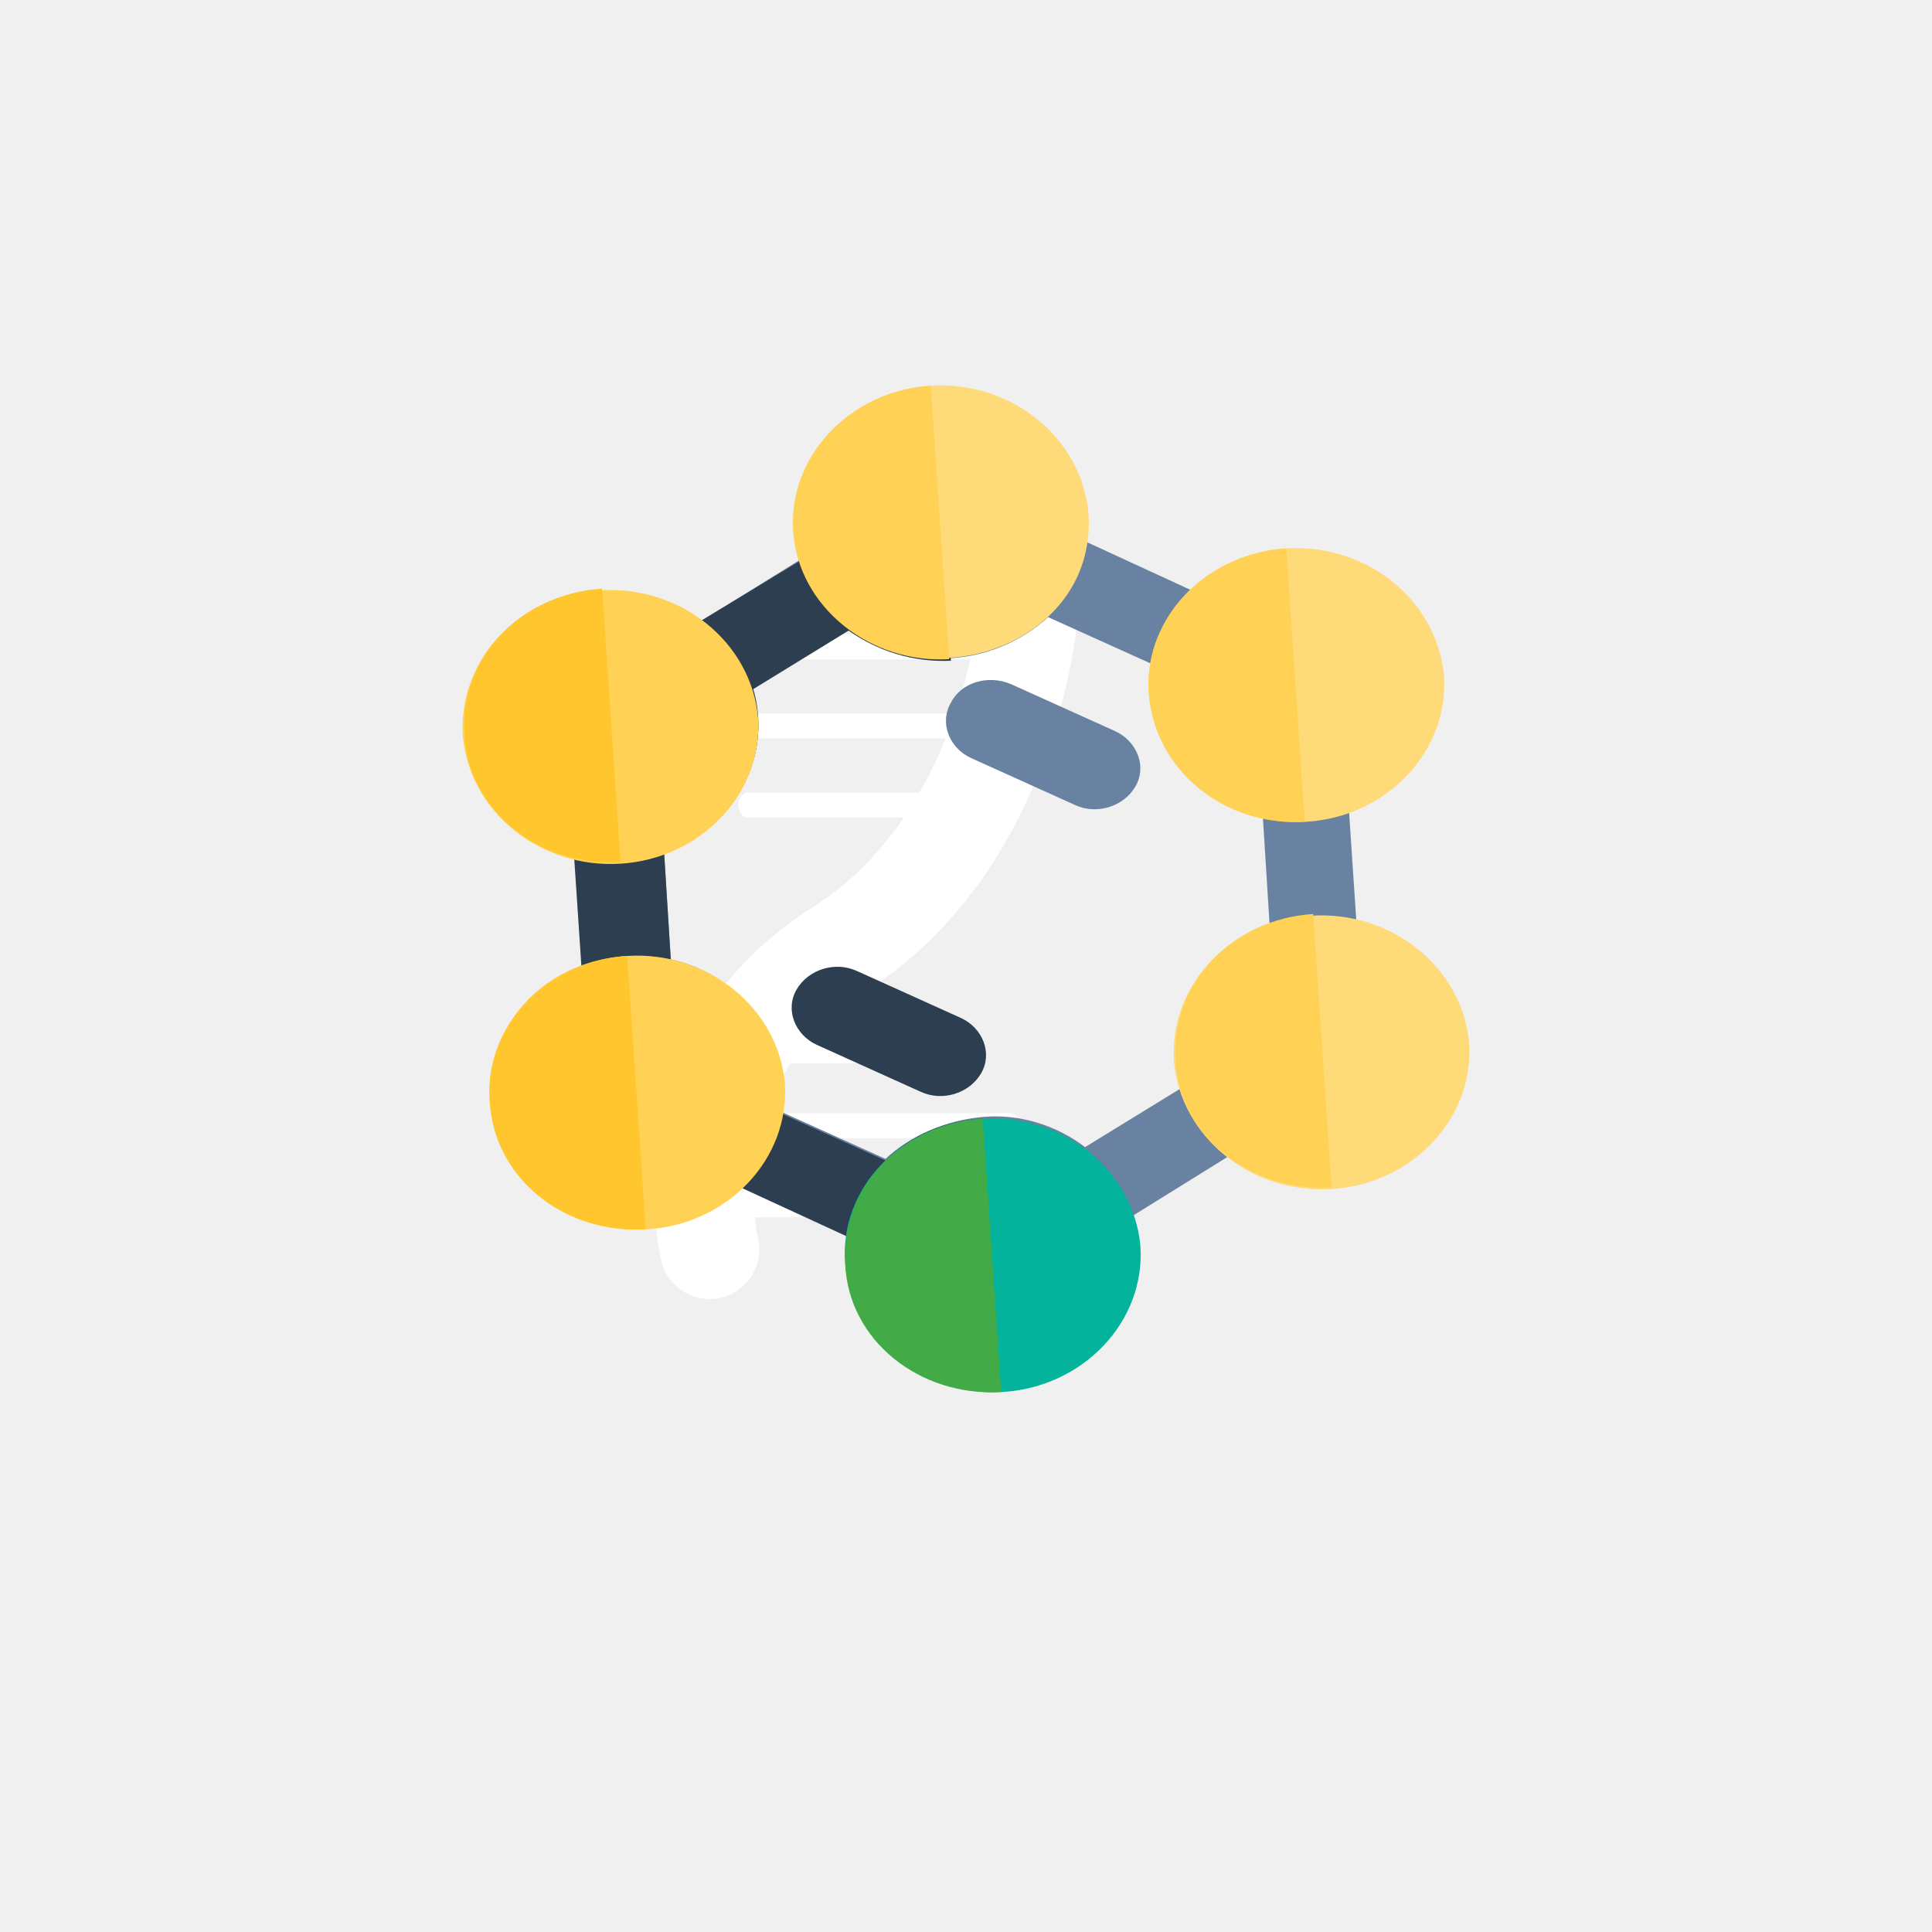
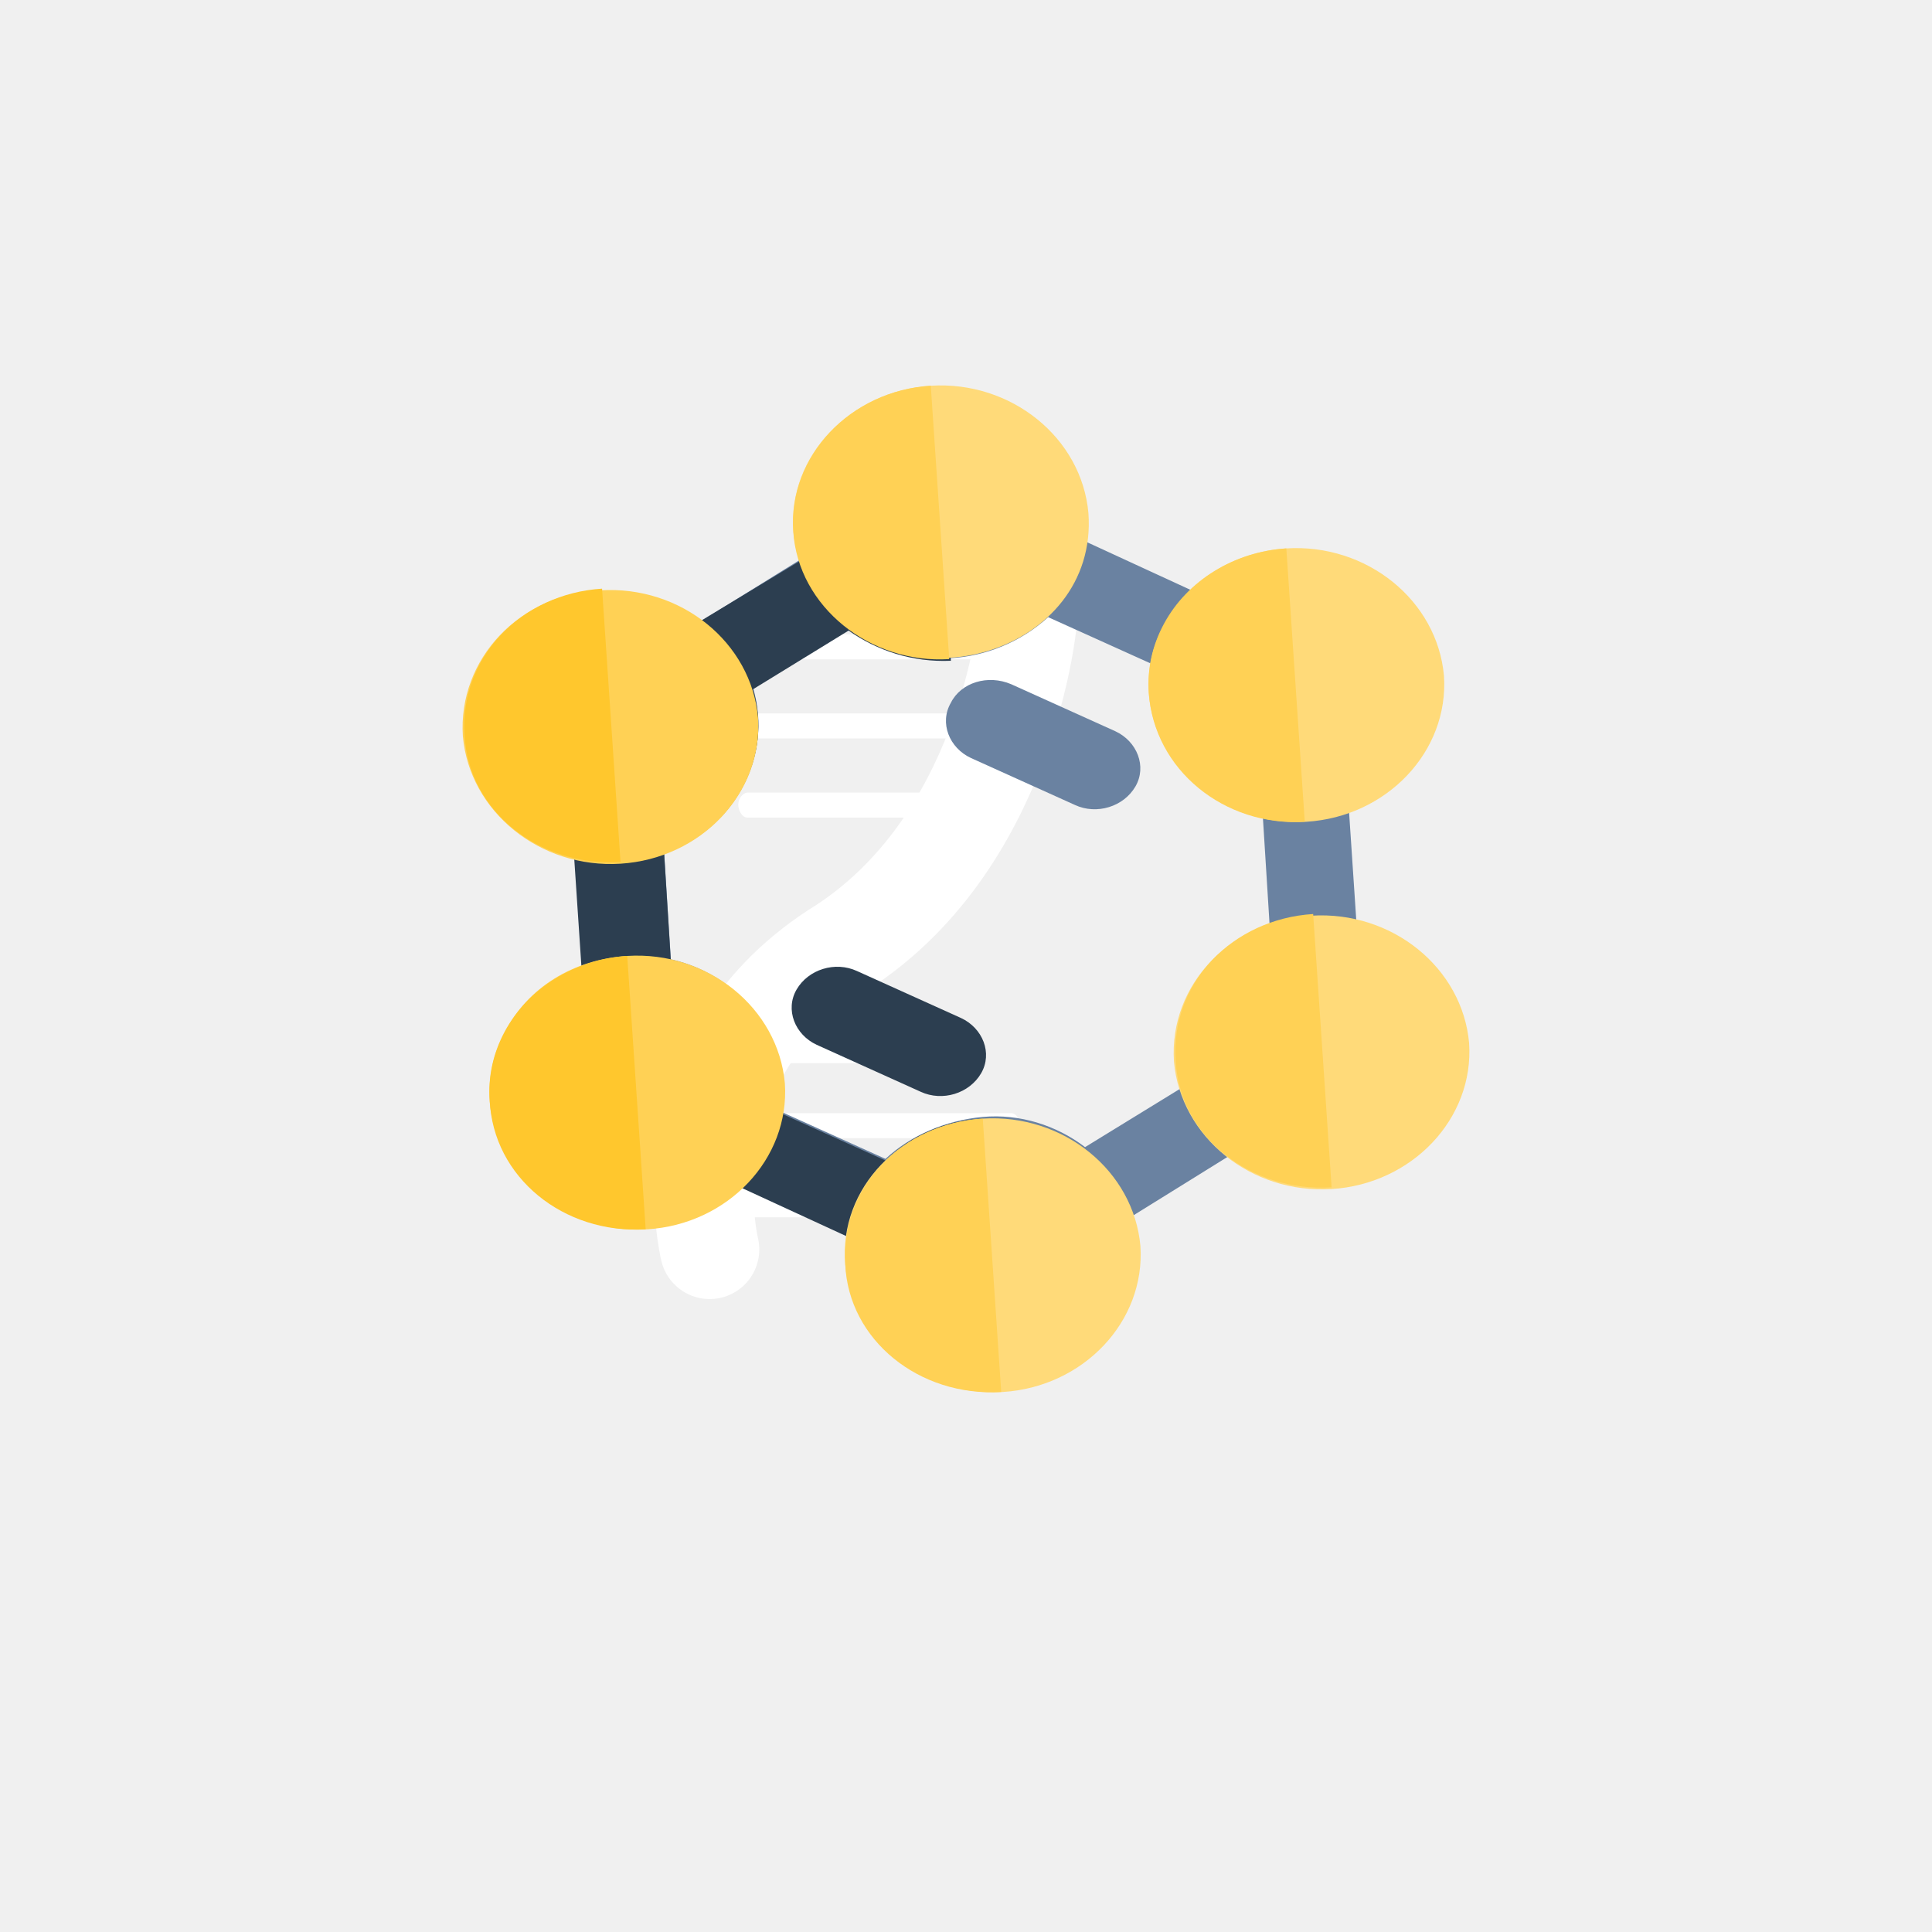
<svg xmlns="http://www.w3.org/2000/svg" version="1.1" id="svg2" x="0px" y="0px" viewBox="0 0 115.2 115.2" style="enable-background:new 0 0 115.2 115.2;" xml:space="preserve">
  <style type="text/css">
	.st0{fill:#FFFFFF;}
	.st1{fill:none;stroke:#FFFFFF;stroke-width:1.5;stroke-linecap:round;}
	.st2{fill:#6A82A1;}
	.st3{fill:#2C3E50;}
- 	.st4{fill:#03B39C;}
- 	.st5{fill:#42AB48;}
- 	.st6{fill:#FFDA79;}
- 	.st7{fill:#FFD155;}
- 	.st8{fill:#FFC72D;}
+ 	.st4{fill:#FFDA79;}
+ 	.st5{fill:#FFD155;}
+ 	.st6{fill:#FFC72D;}
</style>
  <g id="g4151" transform="matrix(3.945865,0,0,3.945865,-42.91626,-58.08164)">
    <g id="g4" transform="matrix(0.4632357,0,0,0.6291954,17.53933,17.57316)">
      <g id="g6">
		</g>
      <path id="path12" class="st0" d="M18.4,11.3h-10C8.2,11.3,8,11.1,8,11c0-0.2,0.2-0.3,0.3-0.3h10    c0.2,0,0.3,0.2,0.3,0.3C18.8,11.1,18.6,11.3,18.4,11.3z" />
      <path id="path14" class="st0" d="M17.9,13.2H9c-0.3,0-0.3-0.2-0.3-0.3c0-0.2,0.2-0.3,0.3-0.3    h8.9c0.2,0,0.3,0.2,0.3,0.3S18.1,13.2,17.9,13.2z" />
      <path id="path16" class="st0" d="M16.8,15.1H10c-0.2,0-0.3-0.2-0.3-0.3c0-0.2,0.2-0.3,0.3-0.3    h6.8c0.2,0,0.3,0.2,0.3,0.3C17.1,15,17,15.1,16.8,15.1z" />
      <path id="path18" class="st0" d="M18.4,24.7h-10c-0.2,0-0.3-0.2-0.3-0.3s0.2-0.3,0.3-0.3h10    c0.2,0,0.3,0.2,0.3,0.3C18.8,24.6,18.6,24.7,18.4,24.7z" />
      <path id="path20" class="st0" d="M18.6,22.8h-10c-0.2,0-0.3-0.2-0.3-0.3c0-0.2,0.2-0.3,0.3-0.3    h10c0.2,0,0.3,0.2,0.3,0.3C18.9,22.7,18.8,22.8,18.6,22.8z" />
      <path id="path22" class="st0" d="M17.3,21H9.4C9.2,21,9,20.8,9,20.6c0-0.2,0.2-0.3,0.3-0.3h7.9    c0.2,0,0.3,0.2,0.3,0.3C17.6,20.8,17.5,21,17.3,21z" />
    </g>
    <path id="path4716" class="st1" d="M26.4,24.1c0,0-0.3,3.4-2.9,5c-2.6,1.7-1.9,4.5-1.9,4.5" />
  </g>
-   <path class="st2" d="M53.2,32.9c0.7,0.9,1.9,1.5,3.1,1.4s2.3-0.8,2.9-1.8c0.7-1.2,2.3-1.7,3.6-1.1L73,36.1c1.3,0.6,1.9,2.1,1.2,3.3  c-0.5,1-0.5,2.2,0.2,3.2c0.7,0.9,1.9,1.5,3.1,1.4c1.5-0.1,2.7,0.9,2.8,2.3L81,56.8c0.1,1.4-1,2.5-2.5,2.6c-1.2,0.1-2.3,0.8-2.9,1.8  c-0.5,1-0.5,2.2,0.2,3.2c0.8,1.1,0.5,2.7-0.7,3.4l-9.5,5.9c-1.2,0.8-2.9,0.5-3.7-0.7c-1.5-2-4.8-1.8-6,0.4c-0.7,1.2-2.3,1.7-3.6,1.1  l-10.2-4.7c-1.3-0.6-1.9-2.1-1.2-3.3c0.5-1,0.5-2.2-0.2-3.2c-0.7-0.9-1.9-1.5-3.1-1.4C36.2,62,35,61,34.9,59.6l-0.7-10.5  c-0.1-1.4,1-2.5,2.5-2.6c1.2-0.1,2.3-0.8,2.9-1.8c0.5-1,0.5-2.2-0.2-3.2c-0.8-1.1-0.5-2.7,0.7-3.4l9.5-5.9  C50.7,31.5,52.4,31.8,53.2,32.9z M50.6,37.5L44.9,41c1.2,4-1,8.3-5.3,9.8l0.4,6.4c4.4,1,7.2,5,6.6,9.1l6.2,2.8  c1.5-1.4,3.6-2.3,5.8-2.5s4.4,0.5,6.1,1.8l5.7-3.5c-1.2-4,1-8.3,5.3-9.8l-0.4-6.4c-4.4-1-7.2-5-6.6-9.1l-6.2-2.8  C59.2,39.8,54.2,40.1,50.6,37.5z" />
+   <path class="st2" d="M53.2,32.9c0.7,0.9,1.9,1.5,3.1,1.4s2.3-0.8,2.9-1.8c0.7-1.2,2.3-1.7,3.6-1.1L73,36.1c1.3,0.6,1.9,2.1,1.2,3.3  c-0.5,1-0.5,2.2,0.2,3.2c0.7,0.9,1.9,1.5,3.1,1.4c1.5-0.1,2.7,0.9,2.8,2.3l0.7,10.5c0.1,1.4-1,2.5-2.5,2.6c-1.2,0.1-2.3,0.8-2.9,1.8  c-0.5,1-0.5,2.2,0.2,3.2c0.8,1.1,0.5,2.7-0.7,3.4l-9.5,5.9c-1.2,0.8-2.9,0.5-3.7-0.7c-1.5-2-4.8-1.8-6,0.4c-0.7,1.2-2.3,1.7-3.6,1.1  l-10.2-4.7c-1.3-0.6-1.9-2.1-1.2-3.3c0.5-1,0.5-2.2-0.2-3.2c-0.7-0.9-1.9-1.5-3.1-1.4C36.2,62,35,61,34.9,59.6l-0.7-10.5  c-0.1-1.4,1-2.5,2.5-2.6c1.2-0.1,2.3-0.8,2.9-1.8c0.5-1,0.5-2.2-0.2-3.2c-0.8-1.1-0.5-2.7,0.7-3.4l9.5-5.9  C50.7,31.5,52.4,31.8,53.2,32.9z M50.6,37.5l-5.7,3.5c1.2,4-1,8.3-5.3,9.8l0.4,6.4c4.4,1,7.2,5,6.6,9.1l6.2,2.8  c1.5-1.4,3.6-2.3,5.8-2.5s4.4,0.5,6.1,1.8l5.7-3.5c-1.2-4,1-8.3,5.3-9.8l-0.4-6.4c-4.4-1-7.2-5-6.6-9.1l-6.2-2.8  C59.2,39.8,54.2,40.1,50.6,37.5z" />
  <path class="st3" d="M37.7,62c1.2-0.1,2.4,0.5,3.1,1.4c0.7,0.9,0.8,2.2,0.2,3.2c-0.7,1.2-0.1,2.7,1.2,3.3l10.2,4.7  c1.3,0.6,2.9,0.1,3.6-1.1c0.5-1,1.6-1.7,2.9-1.8l-0.3-5l0,0c-2.2,0.1-4.3,1-5.8,2.5l-6.2-2.8c0.7-4.2-2.2-8.1-6.6-9.1l-0.4-6.4  c4.2-1.5,6.5-5.8,5.3-9.8l5.7-3.5c1.7,1.2,3.8,1.9,6.1,1.8l-0.3-5l0,0c-1.2,0.1-2.4-0.5-3.1-1.4c-0.8-1.1-2.5-1.4-3.7-0.7L40,38.1  c-1.2,0.8-1.6,2.3-0.7,3.4c0.7,0.9,0.8,2.2,0.2,3.2c-0.5,1-1.6,1.7-2.9,1.8c-1.5,0.1-2.6,1.3-2.5,2.6l0.7,10.5  C35,61,36.2,62,37.7,62z" />
  <path class="st2" d="M60.3,40.8l6.2,2.8c1.3,0.6,1.9,2.1,1.2,3.3c-0.7,1.2-2.3,1.7-3.6,1.1l-6.2-2.8c-1.3-0.6-1.9-2.1-1.2-3.3  C57.3,40.7,58.9,40.2,60.3,40.8z" />
-   <path class="st3" d="M51.1,57.9l6.2,2.8c1.3,0.6,1.9,2.1,1.2,3.3c-0.7,1.2-2.3,1.7-3.6,1.1l-6.2-2.8c-1.3-0.6-1.9-2.1-1.2-3.3  S49.8,57.3,51.1,57.9z" />
+   <path class="st3" d="M51.1,57.9l6.2,2.8c1.3,0.6,1.9,2.1,1.2,3.3c-0.7,1.2-2.3,1.7-3.6,1.1l-6.2-2.8c-1.3-0.6-1.9-2.1-1.2-3.3  C48.2,57.8,49.8,57.3,51.1,57.9z" />
  <path class="st4" d="M58.6,66.7c4.8-0.3,9,3.1,9.4,7.6c0.3,4.5-3.4,8.4-8.2,8.7s-9-3.1-9.4-7.6C50,70.8,53.8,67,58.6,66.7z" />
  <path class="st5" d="M59.7,83L59.7,83l-1.1-16.3l0,0c-4.8,0.3-8.5,4.1-8.2,8.7C50.6,79.9,54.8,83.3,59.7,83z" />
-   <path class="st6" d="M55.5,23c4.8-0.3,9,3.1,9.4,7.6c0.6,8.3-11.1,11.9-16.1,5c-0.9-1.2-1.4-2.6-1.5-4C47,27.2,50.7,23.3,55.5,23z" />
+   <path class="st4" d="M55.5,23c4.8-0.3,9,3.1,9.4,7.6c0.6,8.3-11.1,11.9-16.1,5c-0.9-1.2-1.4-2.6-1.5-4C47,27.2,50.7,23.3,55.5,23z" />
  <g>
-     <path class="st7" d="M56.6,39.3L55.5,23l0,0c-4.8,0.3-8.5,4.2-8.2,8.7S51.9,39.6,56.6,39.3z" />
-     <path class="st7" d="M37.4,57c4.8-0.3,9,3.1,9.4,7.6c0.3,4.5-3.4,8.4-8.2,8.7s-9-3.1-9.4-7.6c-0.1-1.4,0.2-2.9,0.9-4.1   C31.4,58.9,34.2,57.2,37.4,57z" />
+     <path class="st5" d="M56.6,39.3L55.5,23l0,0c-4.8,0.3-8.5,4.2-8.2,8.7C47.6,36.2,51.9,39.6,56.6,39.3z" />
+     <path class="st5" d="M37.4,57c4.8-0.3,9,3.1,9.4,7.6c0.3,4.5-3.4,8.4-8.2,8.7s-9-3.1-9.4-7.6c-0.1-1.4,0.2-2.9,0.9-4.1   C31.4,58.9,34.2,57.2,37.4,57z" />
  </g>
-   <path class="st8" d="M38.5,73.3L38.5,73.3L37.4,57l0,0c-3.1,0.2-5.9,1.9-7.3,4.5c-0.7,1.3-1,2.7-0.9,4.1  C29.4,70.2,33.6,73.6,38.5,73.3z" />
-   <path class="st7" d="M35.8,35.2c4.8-0.3,9,3.1,9.4,7.6c0.3,4.5-3.4,8.4-8.2,8.7s-9-3.1-9.4-7.6C27.3,39.3,31,35.4,35.8,35.2z" />
-   <path class="st8" d="M37,51.4L37,51.4l-1.1-16.3l0,0c-4.8,0.3-8.5,4.1-8.2,8.7C27.9,48.3,32.1,51.7,37,51.4z" />
-   <path class="st6" d="M78.2,54.6c4.8-0.3,9,3.1,9.4,7.6c0.3,4.5-3.4,8.4-8.2,8.7c-4.8,0.3-9-3.1-9.4-7.6  C69.7,58.7,73.4,54.9,78.2,54.6z" />
-   <path class="st7" d="M79.4,70.8L79.4,70.8l-1.1-16.3l0,0c-4.8,0.3-8.5,4.1-8.2,8.7C70.3,67.7,74.5,71.1,79.4,70.8z" />
-   <path class="st6" d="M76.7,32.7c4.8-0.3,9,3.1,9.4,7.6c0.3,4.5-3.4,8.4-8.2,8.7s-9-3.1-9.4-7.6c-0.1-1.4,0.2-2.9,0.9-4.1  C70.8,34.6,73.6,32.9,76.7,32.7z" />
-   <path class="st7" d="M77.8,49L77.8,49l-1.1-16.3l0,0c-3.1,0.2-5.9,1.9-7.3,4.5c-0.7,1.3-1,2.7-0.9,4.1C68.8,45.9,73,49.3,77.8,49z" />
+   <path class="st6" d="M38.5,73.3L38.5,73.3L37.4,57l0,0c-3.1,0.2-5.9,1.9-7.3,4.5c-0.7,1.3-1,2.7-0.9,4.1  C29.4,70.2,33.6,73.6,38.5,73.3z" />
+   <path class="st5" d="M35.8,35.2c4.8-0.3,9,3.1,9.4,7.6c0.3,4.5-3.4,8.4-8.2,8.7s-9-3.1-9.4-7.6C27.3,39.3,31,35.4,35.8,35.2z" />
+   <path class="st6" d="M37,51.4L37,51.4l-1.1-16.3l0,0c-4.8,0.3-8.5,4.1-8.2,8.7C27.9,48.3,32.1,51.7,37,51.4z" />
+   <path class="st4" d="M78.2,54.6c4.8-0.3,9,3.1,9.4,7.6c0.3,4.5-3.4,8.4-8.2,8.7c-4.8,0.3-9-3.1-9.4-7.6  C69.7,58.7,73.4,54.9,78.2,54.6z" />
+   <path class="st5" d="M79.4,70.8L79.4,70.8l-1.1-16.3l0,0c-4.8,0.3-8.5,4.1-8.2,8.7C70.3,67.7,74.5,71.1,79.4,70.8z" />
+   <path class="st4" d="M76.7,32.7c4.8-0.3,9,3.1,9.4,7.6c0.3,4.5-3.4,8.4-8.2,8.7s-9-3.1-9.4-7.6c-0.1-1.4,0.2-2.9,0.9-4.1  C70.8,34.6,73.6,32.9,76.7,32.7z" />
+   <path class="st5" d="M77.8,49L77.8,49l-1.1-16.3l0,0c-3.1,0.2-5.9,1.9-7.3,4.5c-0.7,1.3-1,2.7-0.9,4.1C68.8,45.9,73,49.3,77.8,49z" />
</svg>
